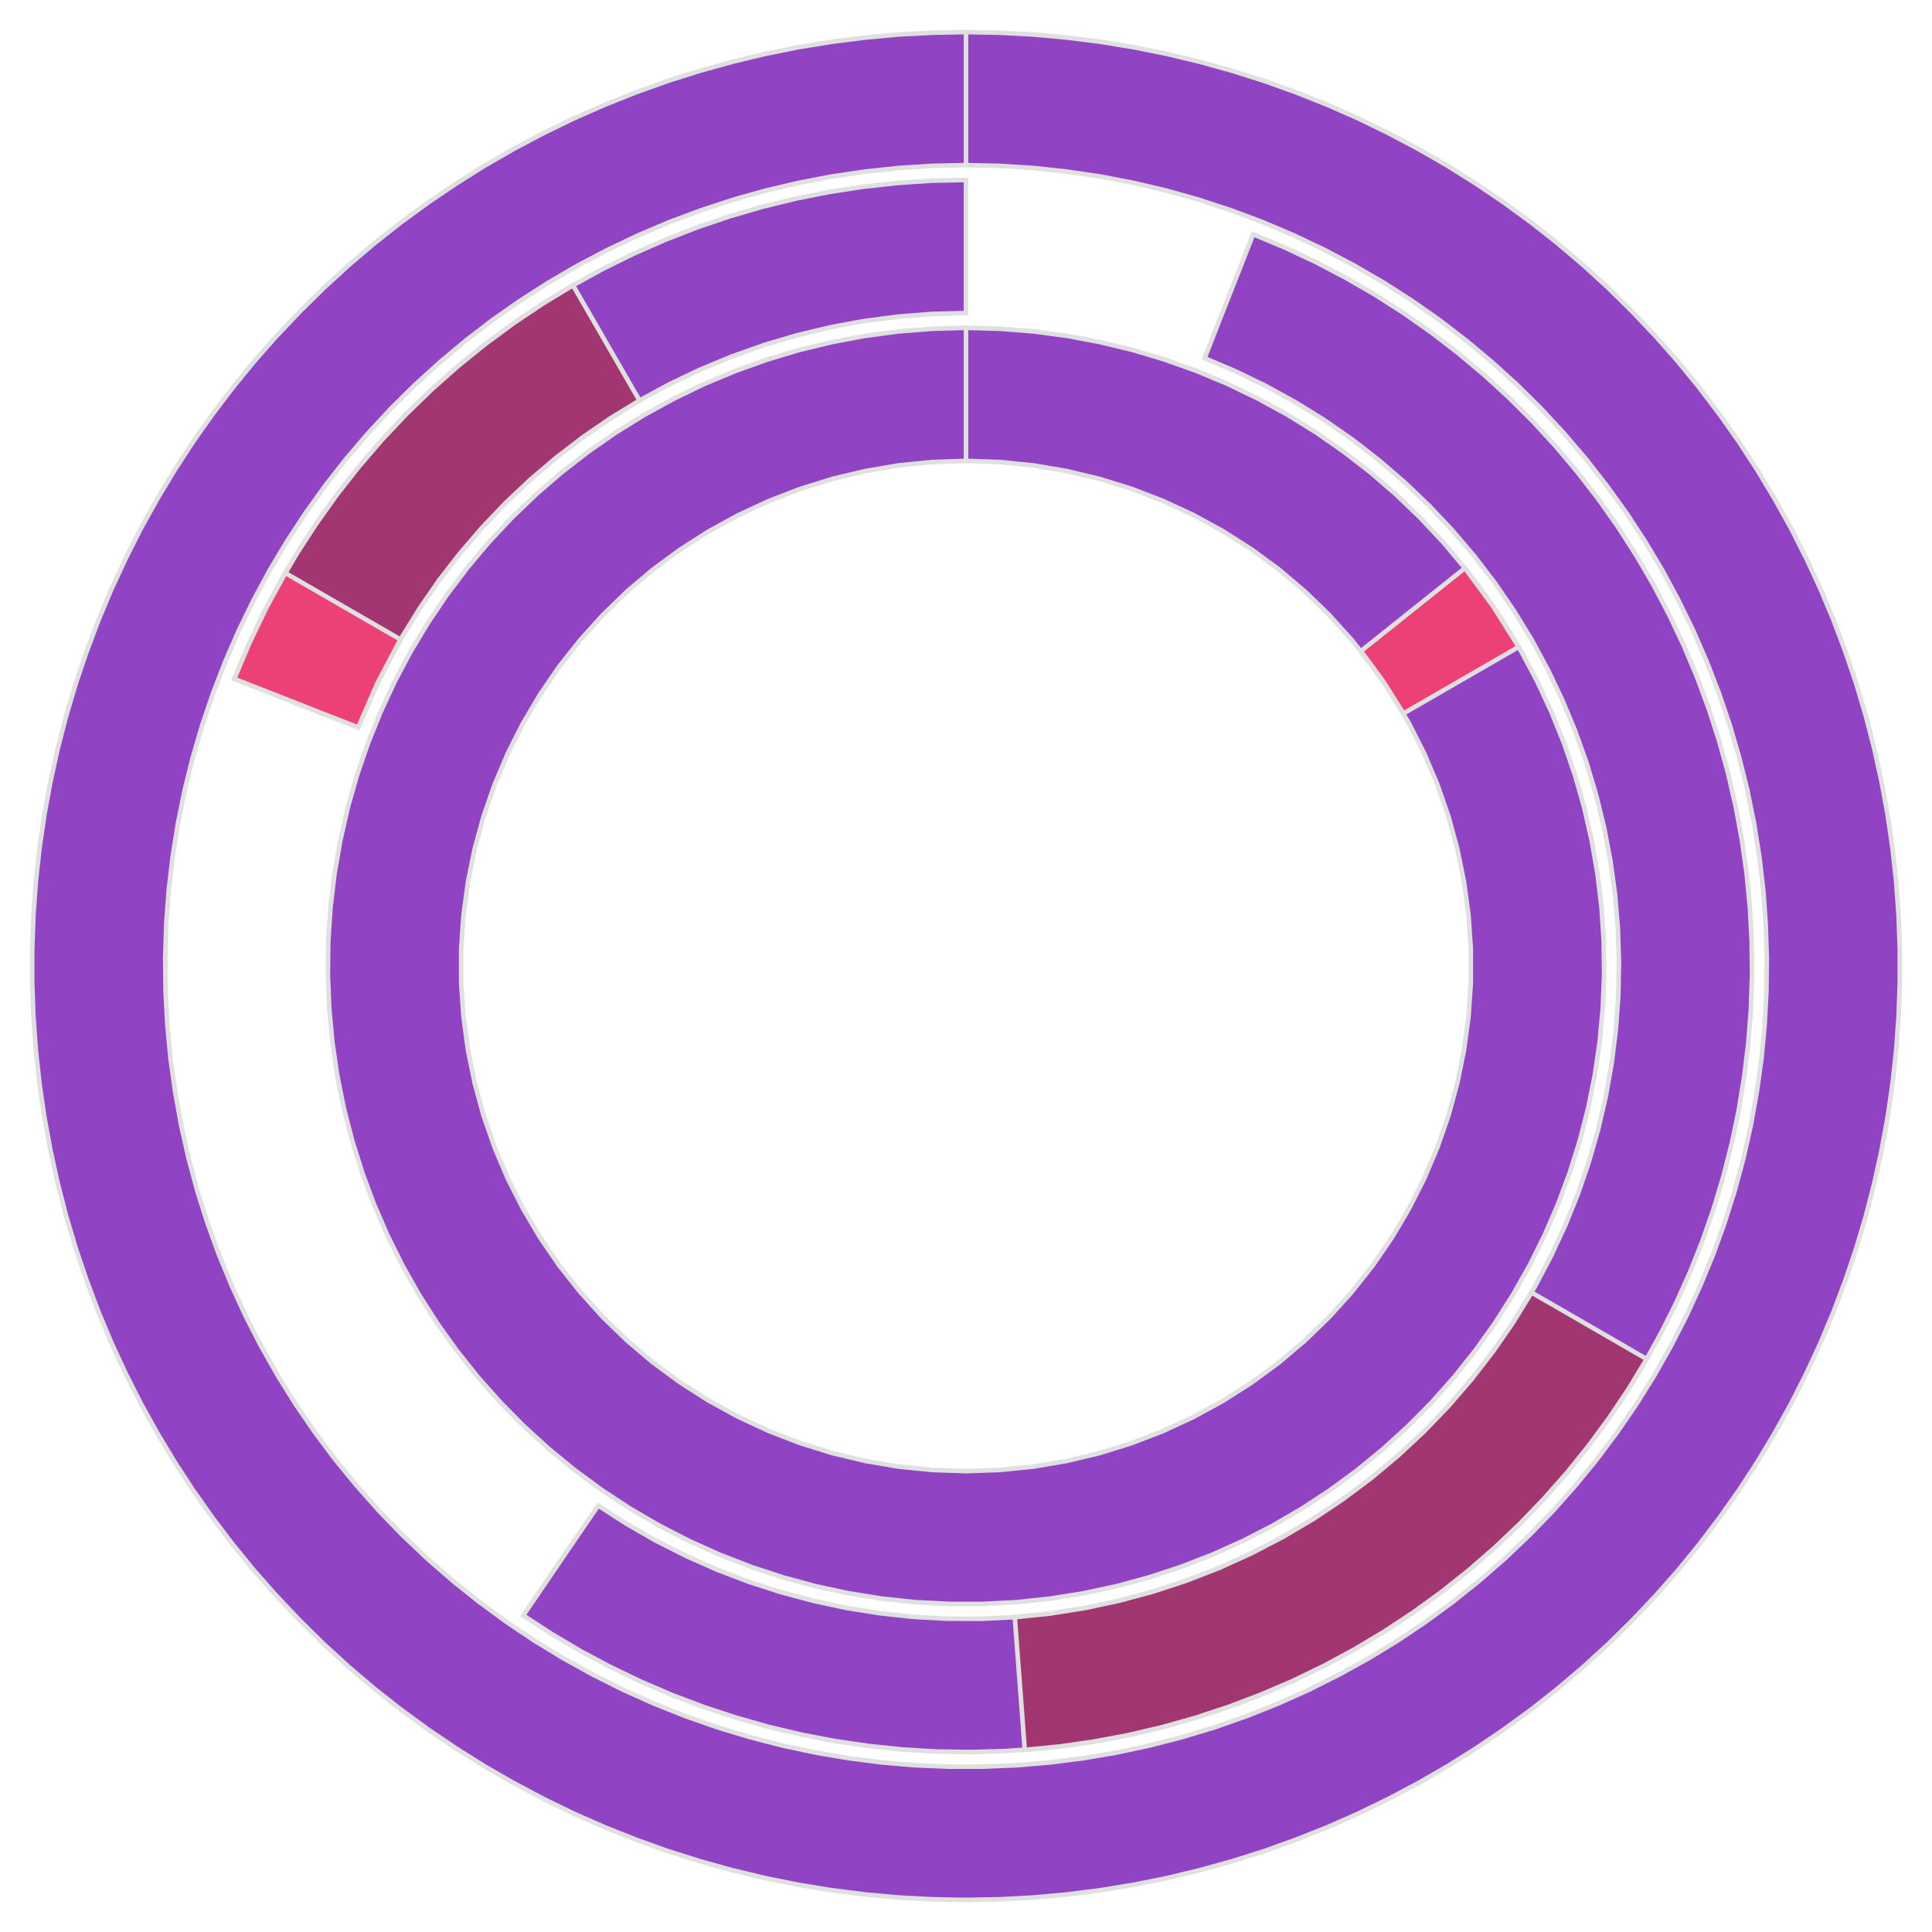
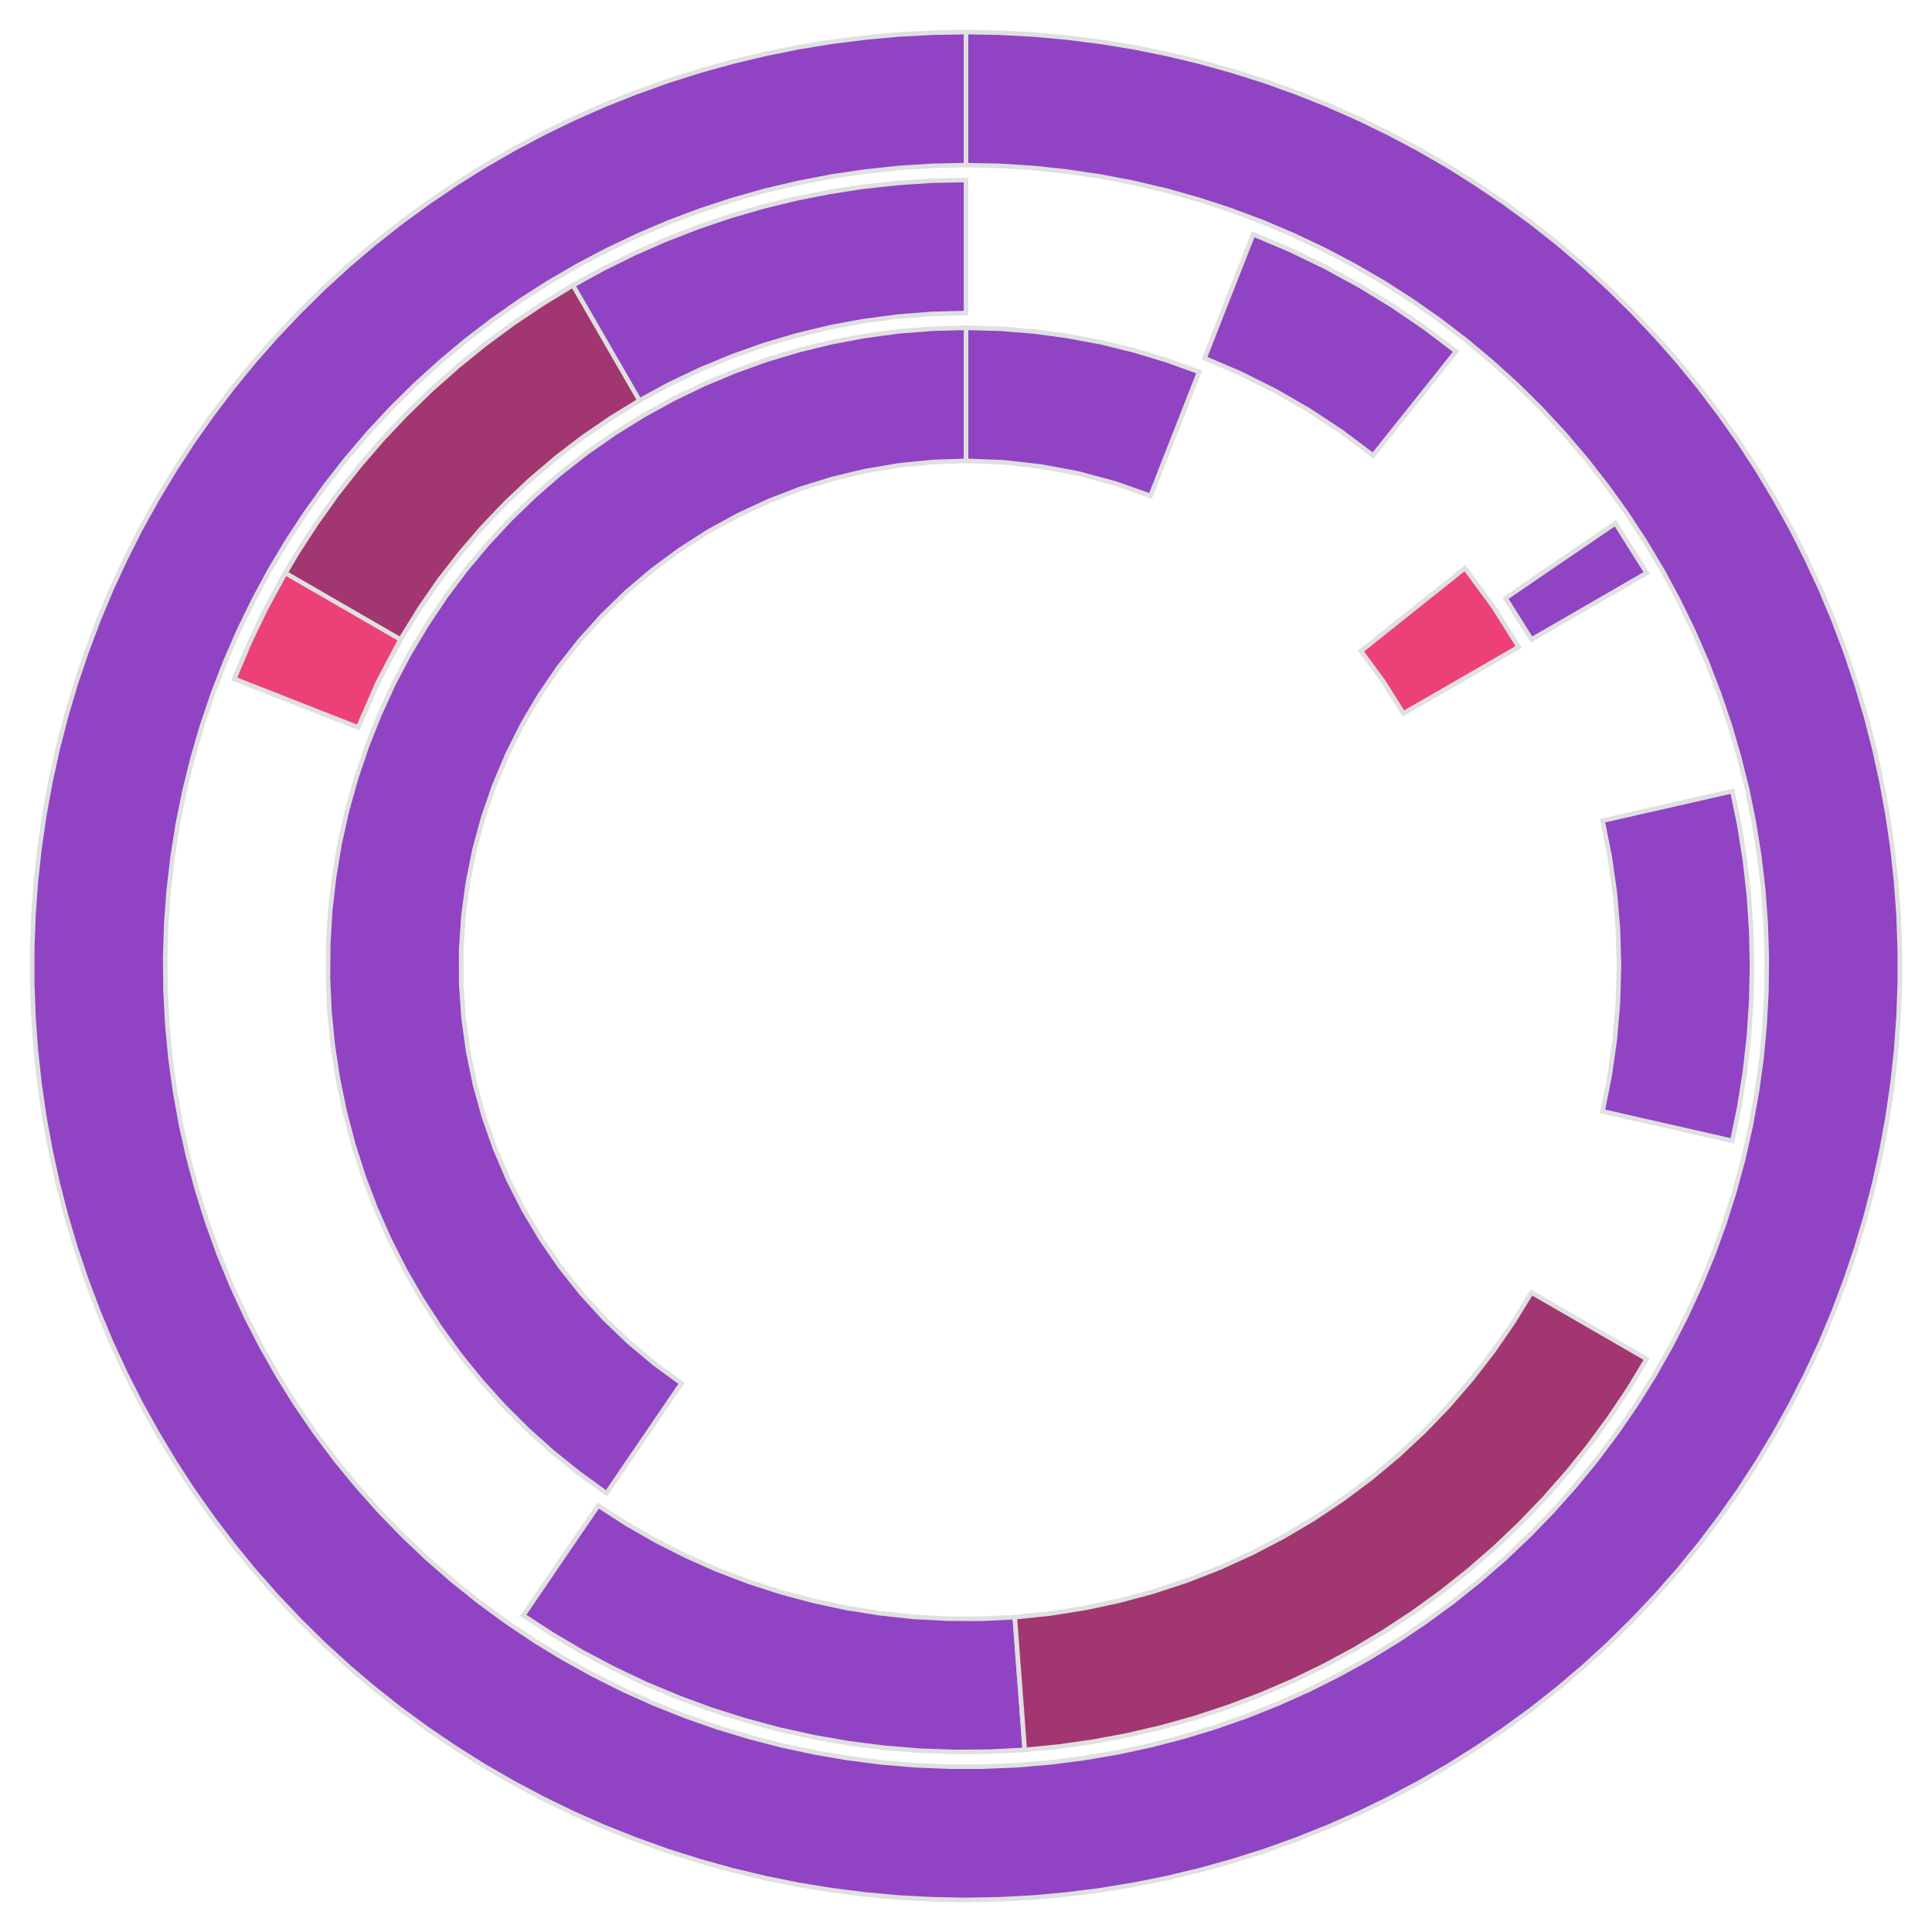
<svg xmlns="http://www.w3.org/2000/svg" class="svglite" width="270.00pt" height="270.00pt" viewBox="0 0 270.00 270.00">
  <defs>
    <style type="text/css">
    .svglite line, .svglite polyline, .svglite polygon, .svglite path, .svglite rect, .svglite circle {
      fill: none;
      stroke: #000000;
      stroke-linecap: round;
      stroke-linejoin: round;
      stroke-miterlimit: 10.00;
    }
    .svglite text {
      white-space: pre;
    }
  </style>
  </defs>
  <rect width="100%" height="100%" style="stroke: none; fill: none;" />
  <defs>
    <clipPath id="cpMC4wMHwyNzAuMDB8MC4wMHwyNzAuMDA=">
      <rect x="0.00" y="0.00" width="270.00" height="270.00" />
    </clipPath>
  </defs>
  <g clip-path="url(#cpMC4wMHwyNzAuMDB8MC4wMHwyNzAuMDA=)">
    <polygon points="135.00,23.08 135.00,16.88 135.00,10.68 135.00,4.48 130.29,4.57 125.58,4.82 120.89,5.25 116.21,5.84 111.56,6.60 106.94,7.53 102.36,8.63 97.82,9.89 93.32,11.31 88.89,12.90 84.51,14.64 80.20,16.54 75.96,18.60 71.79,20.81 67.71,23.16 63.72,25.67 59.82,28.31 56.01,31.09 52.31,34.01 48.72,37.06 45.24,40.24 41.88,43.55 38.64,46.97 35.52,50.50 32.54,54.15 29.69,57.90 26.97,61.75 24.40,65.70 21.97,69.74 19.68,73.86 17.55,78.07 15.57,82.34 13.75,86.69 12.09,91.10 10.58,95.56 9.24,100.08 8.06,104.65 7.05,109.25 6.20,113.88 5.52,118.55 5.01,123.23 4.67,127.93 4.50,132.64 4.50,137.36 4.67,142.07 5.01,146.77 5.52,151.45 6.20,156.12 7.05,160.75 8.06,165.35 9.24,169.92 10.58,174.44 12.09,178.90 13.75,183.31 15.57,187.66 17.55,191.93 19.68,196.14 21.97,200.26 24.40,204.30 26.97,208.25 29.69,212.10 32.54,215.85 35.52,219.50 38.64,223.03 41.88,226.45 45.24,229.76 48.72,232.94 52.31,235.99 56.01,238.91 59.82,241.69 63.72,244.33 67.71,246.84 71.79,249.19 75.96,251.40 80.20,253.46 84.51,255.36 88.89,257.10 93.32,258.69 97.82,260.11 102.36,261.37 106.94,262.47 111.56,263.40 116.21,264.16 120.89,264.75 125.58,265.18 130.29,265.43 135.00,265.52 139.71,265.43 144.42,265.18 149.11,264.75 153.79,264.16 158.44,263.40 163.06,262.47 167.64,261.37 172.18,260.11 176.68,258.69 181.11,257.10 185.49,255.36 189.80,253.46 194.04,251.40 198.21,249.19 202.29,246.84 206.28,244.33 210.18,241.69 213.99,238.91 217.69,235.99 221.28,232.94 224.76,229.76 228.12,226.45 231.36,223.03 234.48,219.50 237.46,215.85 240.31,212.10 243.03,208.25 245.60,204.30 248.03,200.26 250.32,196.14 252.45,191.93 254.43,187.66 256.25,183.31 257.91,178.90 259.42,174.44 260.76,169.92 261.94,165.35 262.95,160.75 263.80,156.12 264.48,151.45 264.99,146.77 265.33,142.07 265.50,137.36 265.50,132.64 265.33,127.93 264.99,123.23 264.48,118.55 263.80,113.88 262.95,109.25 261.94,104.65 260.76,100.08 259.42,95.56 257.91,91.10 256.25,86.69 254.43,82.34 252.45,78.07 250.32,73.86 248.03,69.74 245.60,65.70 243.03,61.75 240.31,57.90 237.46,54.15 234.48,50.50 231.36,46.97 228.12,43.55 224.76,40.24 221.28,37.06 217.69,34.01 213.99,31.09 210.18,28.31 206.28,25.67 202.29,23.16 198.21,20.81 194.04,18.60 189.80,16.54 185.49,14.64 181.11,12.90 176.68,11.31 172.18,9.89 167.64,8.63 163.06,7.53 158.44,6.60 153.79,5.84 149.11,5.25 144.42,4.82 139.71,4.57 135.00,4.48 135.00,10.68 135.00,16.88 135.00,23.08 139.72,23.18 144.43,23.48 149.12,23.98 153.79,24.67 158.42,25.56 163.02,26.64 167.56,27.92 172.04,29.39 176.46,31.04 180.81,32.89 185.07,34.91 189.25,37.11 193.33,39.48 197.30,42.02 201.17,44.73 204.91,47.60 208.53,50.63 212.03,53.80 215.38,57.12 218.59,60.58 221.65,64.17 224.56,67.89 227.31,71.72 229.90,75.67 232.32,79.72 234.56,83.87 236.63,88.12 238.51,92.44 240.21,96.84 241.73,101.31 243.05,105.84 244.19,110.42 245.13,115.05 245.87,119.71 246.42,124.40 246.76,129.10 246.91,133.82 246.86,138.54 246.61,143.25 246.17,147.95 245.52,152.62 244.68,157.27 243.65,161.87 242.42,166.43 241.00,170.93 239.39,175.37 237.59,179.73 235.62,184.01 233.46,188.21 231.13,192.32 228.63,196.32 225.96,200.21 223.13,203.99 220.14,207.64 217.00,211.17 213.72,214.55 210.30,217.80 206.74,220.90 203.05,223.85 199.25,226.64 195.33,229.27 191.30,231.73 187.17,234.01 182.95,236.13 178.65,238.06 174.26,239.81 169.81,241.37 165.29,242.74 160.73,243.92 156.11,244.91 151.46,245.70 146.78,246.30 142.07,246.70 137.36,246.89 132.64,246.89 127.93,246.70 123.22,246.30 118.54,245.70 113.89,244.91 109.27,243.92 104.71,242.74 100.19,241.37 95.74,239.81 91.35,238.06 87.05,236.13 82.83,234.01 78.70,231.73 74.67,229.27 70.75,226.64 66.95,223.85 63.26,220.90 59.70,217.80 56.28,214.55 53.00,211.17 49.86,207.64 46.87,203.99 44.04,200.21 41.37,196.32 38.87,192.32 36.54,188.21 34.38,184.01 32.41,179.73 30.61,175.37 29.00,170.93 27.58,166.43 26.35,161.87 25.32,157.27 24.48,152.62 23.83,147.95 23.39,143.25 23.14,138.54 23.09,133.82 23.24,129.10 23.58,124.40 24.13,119.71 24.87,115.05 25.81,110.42 26.95,105.84 28.27,101.31 29.79,96.84 31.49,92.44 33.37,88.12 35.44,83.87 37.68,79.72 40.10,75.67 42.69,71.72 45.44,67.89 48.35,64.17 51.41,60.58 54.62,57.12 57.97,53.80 61.47,50.63 65.09,47.60 68.83,44.73 72.70,42.02 76.67,39.48 80.75,37.11 84.93,34.91 89.19,32.89 93.54,31.04 97.96,29.39 102.44,27.92 106.98,26.64 111.58,25.56 116.21,24.67 120.88,23.98 125.57,23.48 130.28,23.18 135.00,23.08 " style="stroke-width: 0.64; stroke: #E0E0E0; stroke-linecap: butt; stroke-linejoin: miter; fill: #9043C3;" />
-     <polygon points="135.00,64.41 135.00,58.21 135.00,52.01 135.00,45.81 130.29,45.94 125.60,46.31 120.93,46.93 116.30,47.80 111.73,48.90 107.22,50.25 102.78,51.84 98.44,53.65 94.20,55.70 90.07,57.96 86.06,60.44 82.20,63.13 78.48,66.01 74.92,69.09 71.52,72.35 68.30,75.79 65.27,79.39 62.43,83.15 59.80,87.05 57.37,91.09 55.16,95.25 53.18,99.52 51.42,103.88 49.89,108.34 48.60,112.87 47.56,117.46 46.75,122.10 46.19,126.77 45.88,131.47 45.82,136.18 46.01,140.88 46.44,145.57 47.12,150.23 48.05,154.85 49.22,159.41 50.63,163.90 52.27,168.31 54.14,172.63 56.24,176.85 58.56,180.95 61.09,184.92 63.83,188.75 66.76,192.43 69.89,195.95 73.20,199.30 76.68,202.47 80.32,205.46 84.11,208.24 88.05,210.83 92.12,213.20 96.30,215.35 100.60,217.28 104.99,218.98 109.46,220.45 114.01,221.68 118.61,222.67 123.26,223.41 127.94,223.91 132.65,224.15 137.35,224.15 142.06,223.91 146.74,223.41 151.39,222.67 155.99,221.68 160.54,220.45 165.01,218.98 169.40,217.28 173.70,215.35 177.88,213.20 181.95,210.83 185.89,208.24 189.68,205.46 193.32,202.47 196.80,199.30 200.11,195.95 203.24,192.43 206.17,188.75 208.91,184.92 211.44,180.95 213.76,176.85 215.86,172.63 217.73,168.31 219.37,163.90 220.78,159.41 221.95,154.85 222.88,150.23 223.56,145.57 223.99,140.88 224.18,136.18 224.12,131.47 223.81,126.77 223.25,122.10 222.44,117.46 221.40,112.87 220.11,108.34 218.58,103.88 216.82,99.52 214.84,95.25 212.63,91.09 210.20,87.05 207.57,83.15 204.73,79.39 201.70,75.79 198.48,72.35 195.08,69.09 191.52,66.01 187.80,63.13 183.94,60.44 179.93,57.96 175.80,55.70 171.56,53.65 167.22,51.84 162.78,50.25 158.27,48.90 153.70,47.80 149.07,46.93 144.40,46.31 139.71,45.94 135.00,45.81 135.00,52.01 135.00,58.21 135.00,64.41 139.71,64.57 144.41,65.04 149.06,65.83 153.65,66.92 158.15,68.32 162.56,70.02 166.83,72.00 170.97,74.27 174.95,76.81 178.75,79.60 182.35,82.65 185.74,85.93 188.90,89.43 191.83,93.13 194.50,97.02 196.90,101.08 199.03,105.29 200.87,109.63 202.42,114.09 203.66,118.64 204.60,123.26 205.23,127.93 205.55,132.64 205.55,137.36 205.23,142.07 204.60,146.74 203.66,151.36 202.42,155.91 200.87,160.37 199.03,164.71 196.90,168.92 194.50,172.98 191.83,176.87 188.90,180.57 185.74,184.07 182.35,187.35 178.75,190.40 174.95,193.19 170.97,195.73 166.83,198.00 162.56,199.98 158.15,201.68 153.65,203.08 149.06,204.17 144.41,204.96 139.71,205.43 135.00,205.59 130.29,205.43 125.59,204.96 120.94,204.17 116.35,203.08 111.85,201.68 107.44,199.98 103.17,198.00 99.03,195.73 95.05,193.19 91.25,190.40 87.65,187.35 84.26,184.07 81.10,180.57 78.17,176.87 75.50,172.98 73.10,168.92 70.97,164.71 69.13,160.37 67.58,155.91 66.34,151.36 65.40,146.74 64.77,142.07 64.45,137.36 64.45,132.64 64.77,127.93 65.40,123.26 66.34,118.64 67.58,114.09 69.13,109.63 70.97,105.29 73.10,101.08 75.50,97.02 78.17,93.13 81.10,89.43 84.26,85.93 87.65,82.65 91.25,79.60 95.05,76.81 99.03,74.27 103.17,72.00 107.44,70.02 111.85,68.32 116.35,66.92 120.94,65.83 125.59,65.04 130.29,64.57 135.00,64.41 " style="stroke-width: 0.64; stroke: #E0E0E0; stroke-linecap: butt; stroke-linejoin: miter; fill: #9043C3;" />
-     <polygon points="83.60,210.40 80.10,215.52 76.61,220.64 73.12,225.76 77.09,228.35 81.17,230.76 85.35,232.99 89.63,235.04 93.99,236.91 98.42,238.58 102.92,240.06 107.48,241.35 112.10,242.44 116.75,243.33 121.45,244.01 126.16,244.50 130.89,244.78 135.63,244.85 140.37,244.72 145.10,244.39 149.81,243.85 154.49,243.11 159.14,242.17 163.74,241.03 168.28,239.69 172.77,238.16 177.18,236.43 181.52,234.52 185.77,232.42 189.93,230.13 193.98,227.68 197.92,225.05 201.75,222.25 205.45,219.29 209.02,216.17 212.45,212.90 215.74,209.49 218.88,205.93 221.86,202.25 224.68,198.44 227.34,194.51 229.82,190.47 232.12,186.33 234.25,182.09 236.19,177.77 237.94,173.36 239.50,168.89 240.86,164.35 242.03,159.75 243.00,155.11 243.76,150.43 244.33,145.73 244.69,141.00 244.85,136.26 244.80,131.52 244.55,126.79 244.09,122.07 243.43,117.38 242.57,112.72 241.51,108.10 240.25,103.53 238.79,99.02 237.14,94.57 235.30,90.20 233.28,85.92 231.07,81.72 228.68,77.63 226.12,73.64 223.39,69.77 220.49,66.02 217.43,62.39 214.23,58.90 210.87,55.56 207.37,52.36 203.74,49.31 199.98,46.43 196.10,43.70 192.10,41.15 188.00,38.78 183.80,36.58 179.51,34.57 175.13,32.74 172.87,38.51 170.60,44.28 168.34,50.06 172.69,51.90 176.94,53.96 181.08,56.24 185.10,58.73 188.98,61.42 192.71,64.32 196.29,67.40 199.71,70.66 202.95,74.10 206.02,77.70 208.89,81.45 211.56,85.34 214.03,89.37 216.28,93.53 218.32,97.79 220.13,102.15 221.72,106.60 223.07,111.13 224.19,115.72 225.07,120.36 225.71,125.04 226.10,129.75 226.25,134.47 226.16,139.20 225.82,143.91 225.23,148.60 224.41,153.25 223.34,157.86 222.04,162.40 220.51,166.87 218.74,171.25 216.75,175.54 214.55,179.71 212.13,183.77 209.50,187.70 206.67,191.48 203.65,195.12 200.45,198.59 197.07,201.89 193.52,205.02 189.82,207.95 185.97,210.69 181.98,213.23 177.87,215.55 173.64,217.67 169.31,219.56 164.89,221.22 160.39,222.65 155.82,223.85 151.19,224.80 146.52,225.52 141.82,226.00 137.10,226.23 132.38,226.21 127.66,225.96 122.96,225.45 118.29,224.71 113.67,223.72 109.11,222.50 104.61,221.04 100.20,219.36 95.88,217.44 91.67,215.31 87.57,212.96 83.60,210.40 " style="stroke-width: 0.64; stroke: #E0E0E0; stroke-linecap: butt; stroke-linejoin: miter; fill: #9043C3;" />
+     <polygon points="191.89,63.66 195.76,58.81 199.63,53.96 203.49,49.11 199.13,45.81 194.60,42.72 189.93,39.87 185.12,37.25 180.18,34.87 175.13,32.74 172.87,38.51 170.60,44.28 168.34,50.06 173.36,52.20 178.24,54.64 182.97,57.37 187.53,60.38 191.89,63.66 " style="stroke-width: 0.64; stroke: #E0E0E0; stroke-linecap: butt; stroke-linejoin: miter; fill: #9043C3;" />
+     <polygon points="214.03,89.37 219.40,86.27 224.77,83.17 230.13,80.07 225.76,73.12 220.64,76.61 215.52,80.10 210.40,83.60 214.03,89.37 " style="stroke-width: 0.64; stroke: #E0E0E0; stroke-linecap: butt; stroke-linejoin: miter; fill: #9043C3;" />
+     <polygon points="223.96,155.31 230.01,156.69 236.05,158.06 242.10,159.44 243.09,154.61 243.86,149.75 244.41,144.85 244.74,139.93 244.85,135.00 244.74,130.07 244.41,125.15 243.86,120.25 243.09,115.39 242.10,110.56 236.05,111.94 230.01,113.31 223.96,114.69 224.96,119.71 225.68,124.78 226.11,129.88 226.25,135.00 226.11,140.12 225.68,145.22 224.96,150.29 223.96,155.31 " style="stroke-width: 0.64; stroke: #E0E0E0; stroke-linecap: butt; stroke-linejoin: miter; fill: #9043C3;" />
+     <polygon points="180.63,214.03 183.73,219.40 186.83,224.77 189.93,230.13 194.14,227.57 198.23,224.83 202.20,221.90 206.03,218.80 209.72,215.53 213.26,212.09 216.64,208.51 219.85,204.77 222.90,200.89 225.76,196.88 220.64,193.39 215.52,189.90 210.40,186.40 207.40,190.55 204.17,194.52 200.72,198.31 197.07,201.89 193.22,205.27 189.19,208.42 184.99,211.34 180.63,214.03 " style="stroke-width: 0.64; stroke: #E0E0E0; stroke-linecap: butt; stroke-linejoin: miter; fill: #9043C3;" />
+     <polygon points="83.60,210.40 80.10,215.52 76.61,220.64 73.12,225.76 77.25,228.45 81.50,230.95 85.86,233.25 90.32,235.36 94.87,237.26 99.49,238.96 104.19,240.44 108.96,241.72 113.77,242.78 118.63,243.63 123.52,244.25 128.43,244.66 133.36,244.84 138.29,244.80 143.21,244.55 142.75,238.36 142.28,232.18 141.82,226.00 137.10,226.23 132.38,226.21 127.66,225.96 122.96,225.45 118.29,224.71 113.67,223.72 109.11,222.50 104.61,221.04 100.20,219.36 95.88,217.44 91.67,215.31 87.57,212.96 83.60,210.40 " style="stroke-width: 0.64; stroke: #E0E0E0; stroke-linecap: butt; stroke-linejoin: miter; fill: #9043C3;" />
    <polygon points="135.00,43.75 135.00,37.55 135.00,31.35 135.00,25.15 130.21,25.25 125.43,25.57 120.66,26.09 115.92,26.82 111.22,27.75 106.57,28.89 101.97,30.23 97.43,31.77 92.96,33.51 88.57,35.44 84.28,37.56 80.07,39.87 75.98,42.35 71.99,45.01 68.13,47.85 64.39,50.85 60.78,54.01 57.32,57.32 54.01,60.78 50.85,64.39 47.85,68.13 45.01,71.99 42.35,75.98 39.87,80.07 45.23,83.17 50.60,86.27 55.97,89.37 58.47,85.30 61.18,81.36 64.08,77.57 67.19,73.94 70.47,70.47 73.94,67.19 77.57,64.08 81.36,61.18 85.30,58.47 89.37,55.97 93.57,53.69 97.88,51.64 102.30,49.81 106.80,48.21 111.38,46.86 116.03,45.74 120.73,44.87 125.46,44.25 130.22,43.87 135.00,43.75 " style="stroke-width: 0.64; stroke: #E0E0E0; stroke-linecap: butt; stroke-linejoin: miter; fill: #9043C3;" />
+     <polygon points="160.79,69.29 163.05,63.52 165.32,57.75 167.58,51.98 163.10,50.36 158.54,48.98 153.92,47.84 149.23,46.96 144.51,46.32 139.76,45.94 135.00,45.81 135.00,52.01 135.00,58.21 135.00,64.41 140.27,64.61 145.52,65.20 150.71,66.18 155.81,67.55 160.79,69.29 " style="stroke-width: 0.64; stroke: #E0E0E0; stroke-linecap: butt; stroke-linejoin: miter; fill: #9043C3;" />
+     <polygon points="135.00,64.41 135.00,58.21 135.00,52.01 135.00,45.81 130.28,45.94 125.57,46.31 120.88,46.94 116.24,47.81 111.65,48.93 107.12,50.28 102.68,51.88 98.32,53.71 94.07,55.76 89.93,58.04 85.91,60.54 82.04,63.24 78.31,66.15 74.75,69.25 71.35,72.53 68.13,75.99 65.10,79.61 62.26,83.39 59.63,87.32 57.21,91.37 55.01,95.55 53.04,99.85 51.29,104.24 49.78,108.71 48.50,113.26 47.47,117.87 46.69,122.53 46.15,127.23 45.87,131.94 45.83,136.67 46.04,141.39 46.51,146.09 47.22,150.76 48.18,155.39 49.38,159.96 50.82,164.46 52.50,168.87 54.41,173.19 56.54,177.41 58.90,181.50 61.47,185.47 64.24,189.29 67.22,192.96 70.38,196.47 73.73,199.81 77.25,202.96 80.93,205.92 84.76,208.69 88.25,203.57 91.75,198.44 95.24,193.32 91.43,190.53 87.81,187.49 84.41,184.22 81.23,180.73 78.29,177.03 75.61,173.14 73.19,169.08 71.05,164.87 69.19,160.53 67.63,156.07 66.37,151.52 65.42,146.89 64.78,142.21 64.46,137.50 64.45,132.78 64.76,128.06 65.38,123.38 66.31,118.75 67.55,114.19 69.09,109.73 70.93,105.38 73.05,101.16 75.46,97.09 78.12,93.20 81.05,89.49 84.21,85.98 87.60,82.69 91.21,79.64 95.01,76.84 98.99,74.29 103.13,72.02 107.41,70.03 111.82,68.33 116.33,66.93 120.92,65.83 125.58,65.05 130.28,64.57 135.00,64.41 " style="stroke-width: 0.64; stroke: #E0E0E0; stroke-linecap: butt; stroke-linejoin: miter; fill: #9043C3;" />
    <polygon points="141.82,226.00 142.28,232.18 142.75,238.36 143.21,244.55 148.04,244.08 152.85,243.39 157.62,242.50 162.35,241.39 167.02,240.08 171.63,238.56 176.17,236.84 180.63,234.93 185.01,232.81 189.28,230.51 193.45,228.01 197.50,225.34 201.43,222.49 205.23,219.47 208.89,216.29 212.41,212.94 215.78,209.44 218.99,205.80 222.04,202.02 224.91,198.11 227.62,194.08 230.13,189.93 224.77,186.83 219.40,183.73 214.03,180.63 211.45,184.83 208.65,188.88 205.63,192.78 202.41,196.51 198.99,200.06 195.38,203.42 191.60,206.58 187.65,209.53 183.55,212.27 179.31,214.77 174.93,217.05 170.45,219.09 165.85,220.88 161.17,222.42 156.41,223.70 151.59,224.73 146.72,225.50 141.82,226.00 " style="stroke-width: 0.64; stroke: #E0E0E0; stroke-linecap: butt; stroke-linejoin: miter; fill: #A13670;" />
    <polygon points="89.37,55.97 86.27,50.60 83.17,45.23 80.07,39.87 75.86,42.43 71.77,45.17 67.80,48.10 63.97,51.20 60.28,54.47 56.74,57.91 53.36,61.49 50.15,65.23 47.10,69.11 44.24,73.12 41.55,77.25 39.05,81.50 36.75,85.86 34.64,90.32 32.74,94.87 38.51,97.13 44.28,99.40 50.06,101.66 51.90,97.31 53.96,93.06 56.24,88.92 58.73,84.90 61.42,81.02 64.32,77.29 67.40,73.71 70.66,70.29 74.10,67.05 77.70,63.98 81.45,61.11 85.34,58.44 89.37,55.97 " style="stroke-width: 0.64; stroke: #E0E0E0; stroke-linecap: butt; stroke-linejoin: miter; fill: #A13670;" />
    <polygon points="196.13,99.71 201.50,96.61 206.87,93.51 212.24,90.41 208.69,84.76 204.73,79.39 199.88,83.26 195.03,87.13 190.19,90.99 193.32,95.24 196.13,99.71 " style="stroke-width: 0.64; stroke: #E0E0E0; stroke-linecap: butt; stroke-linejoin: miter; fill: #EC4176;" />
    <polygon points="55.97,89.37 50.60,86.27 45.23,83.17 39.87,80.07 37.25,84.88 34.87,89.82 32.74,94.87 38.51,97.13 44.28,99.40 50.06,101.66 52.78,95.41 55.97,89.37 " style="stroke-width: 0.64; stroke: #E0E0E0; stroke-linecap: butt; stroke-linejoin: miter; fill: #EC4176;" />
  </g>
</svg>
